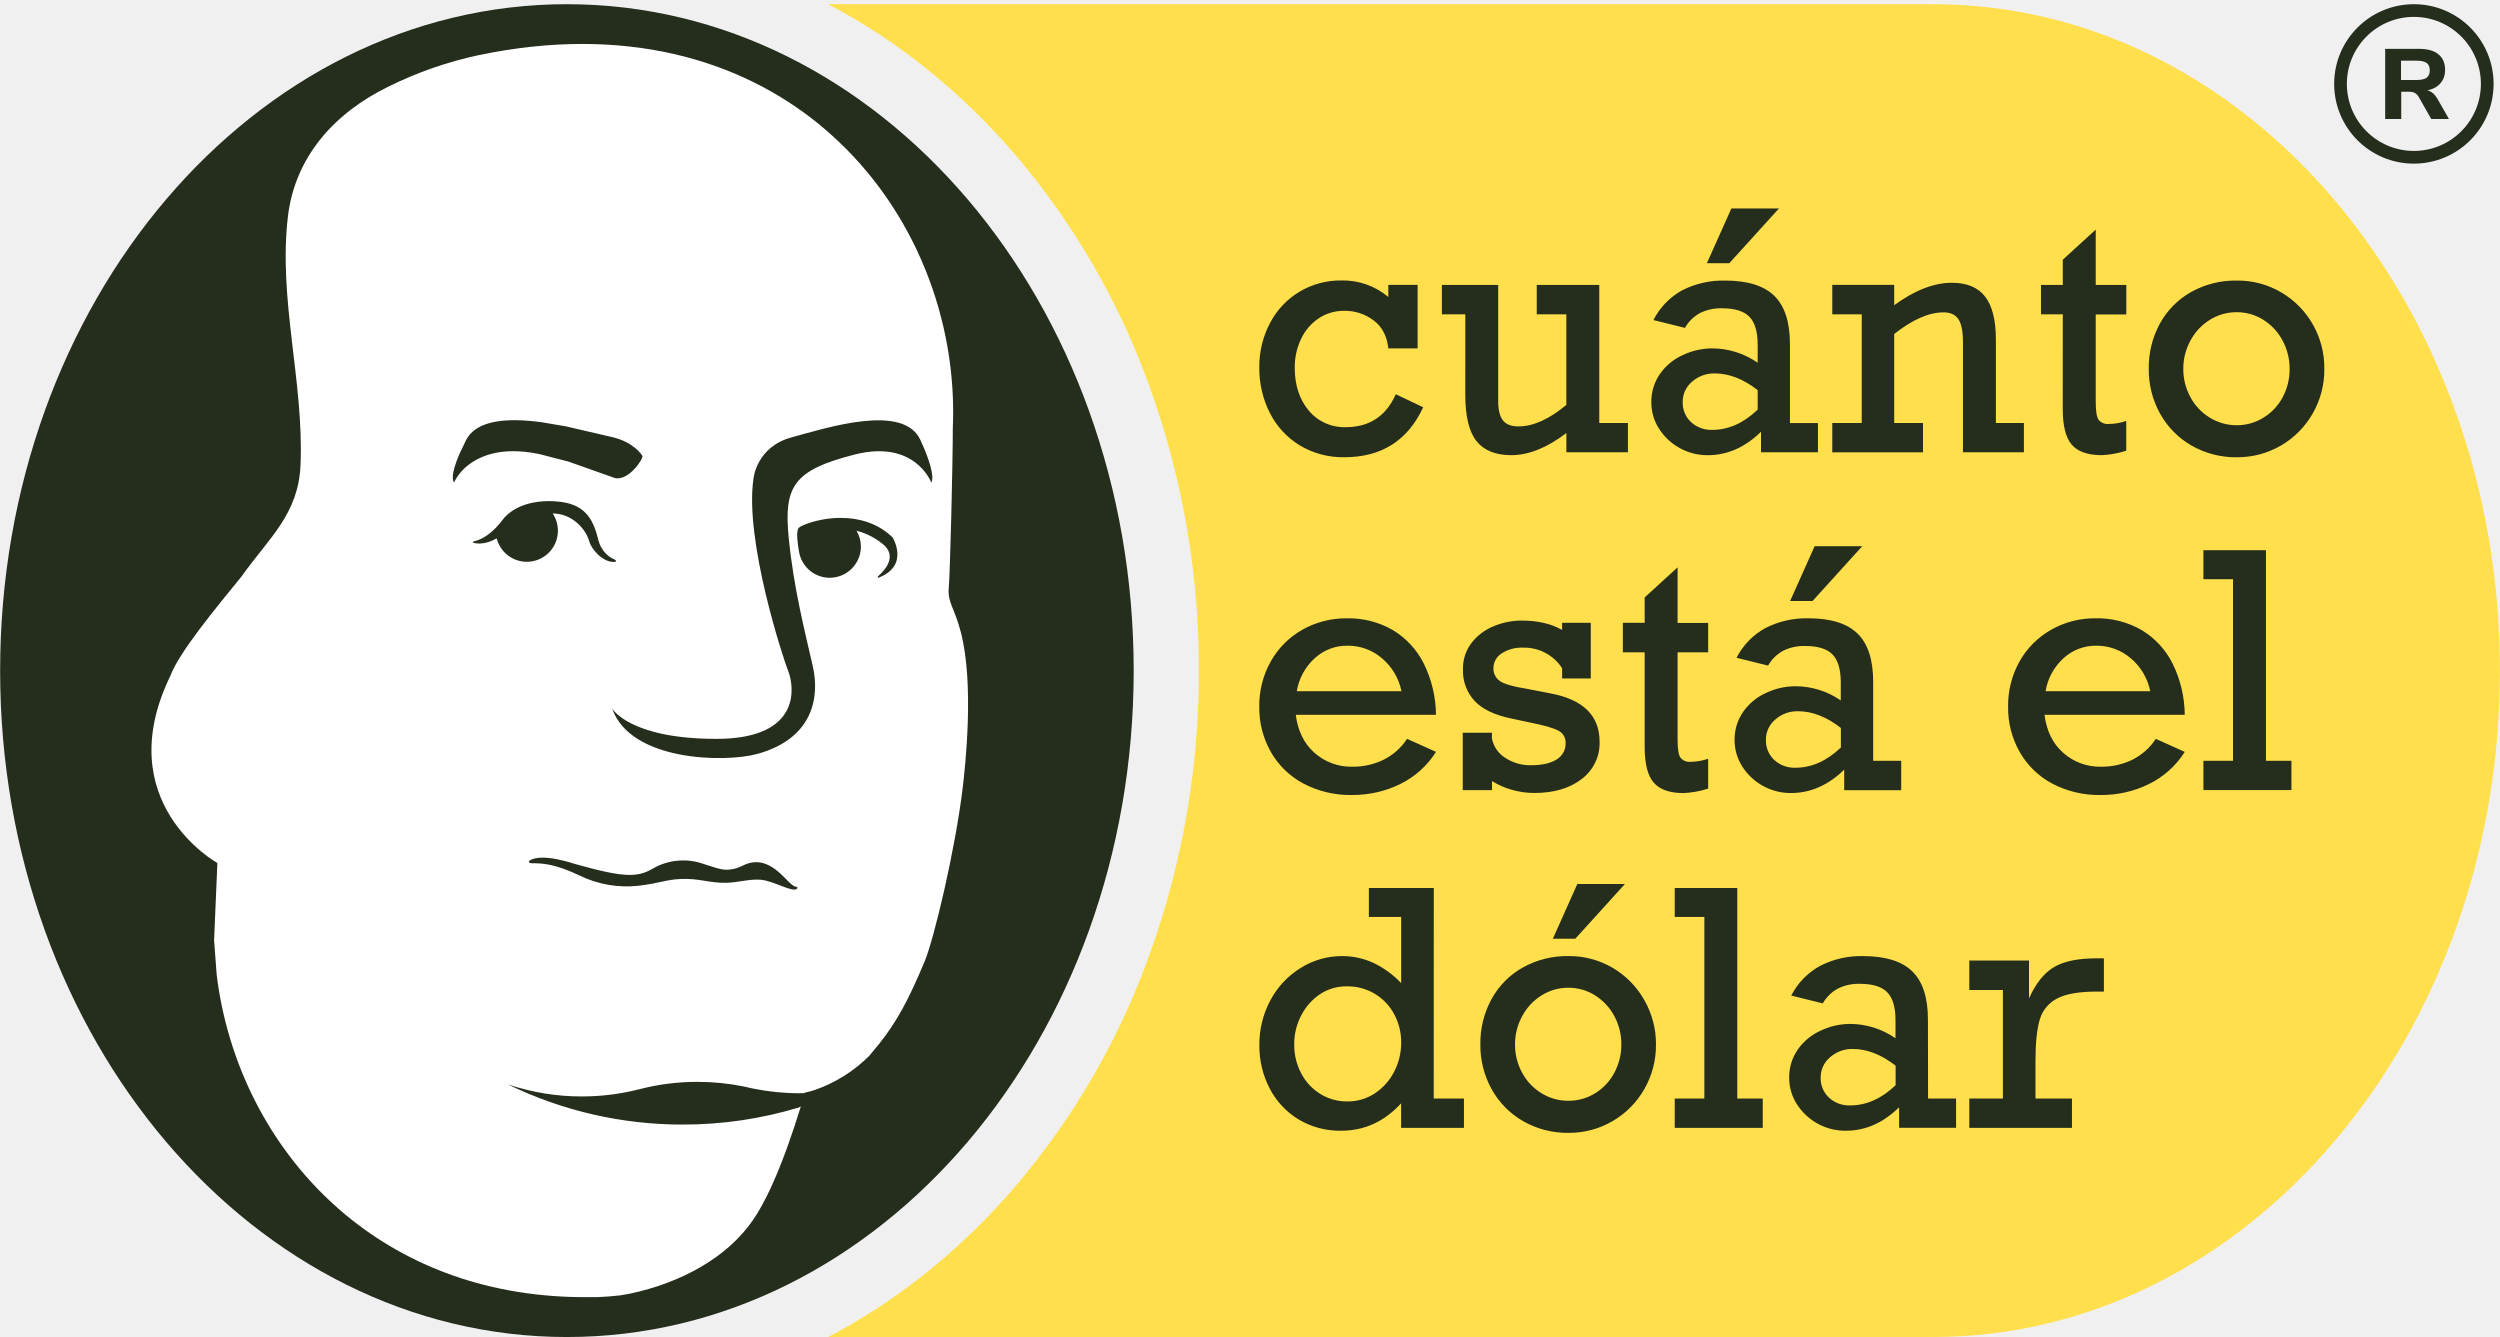
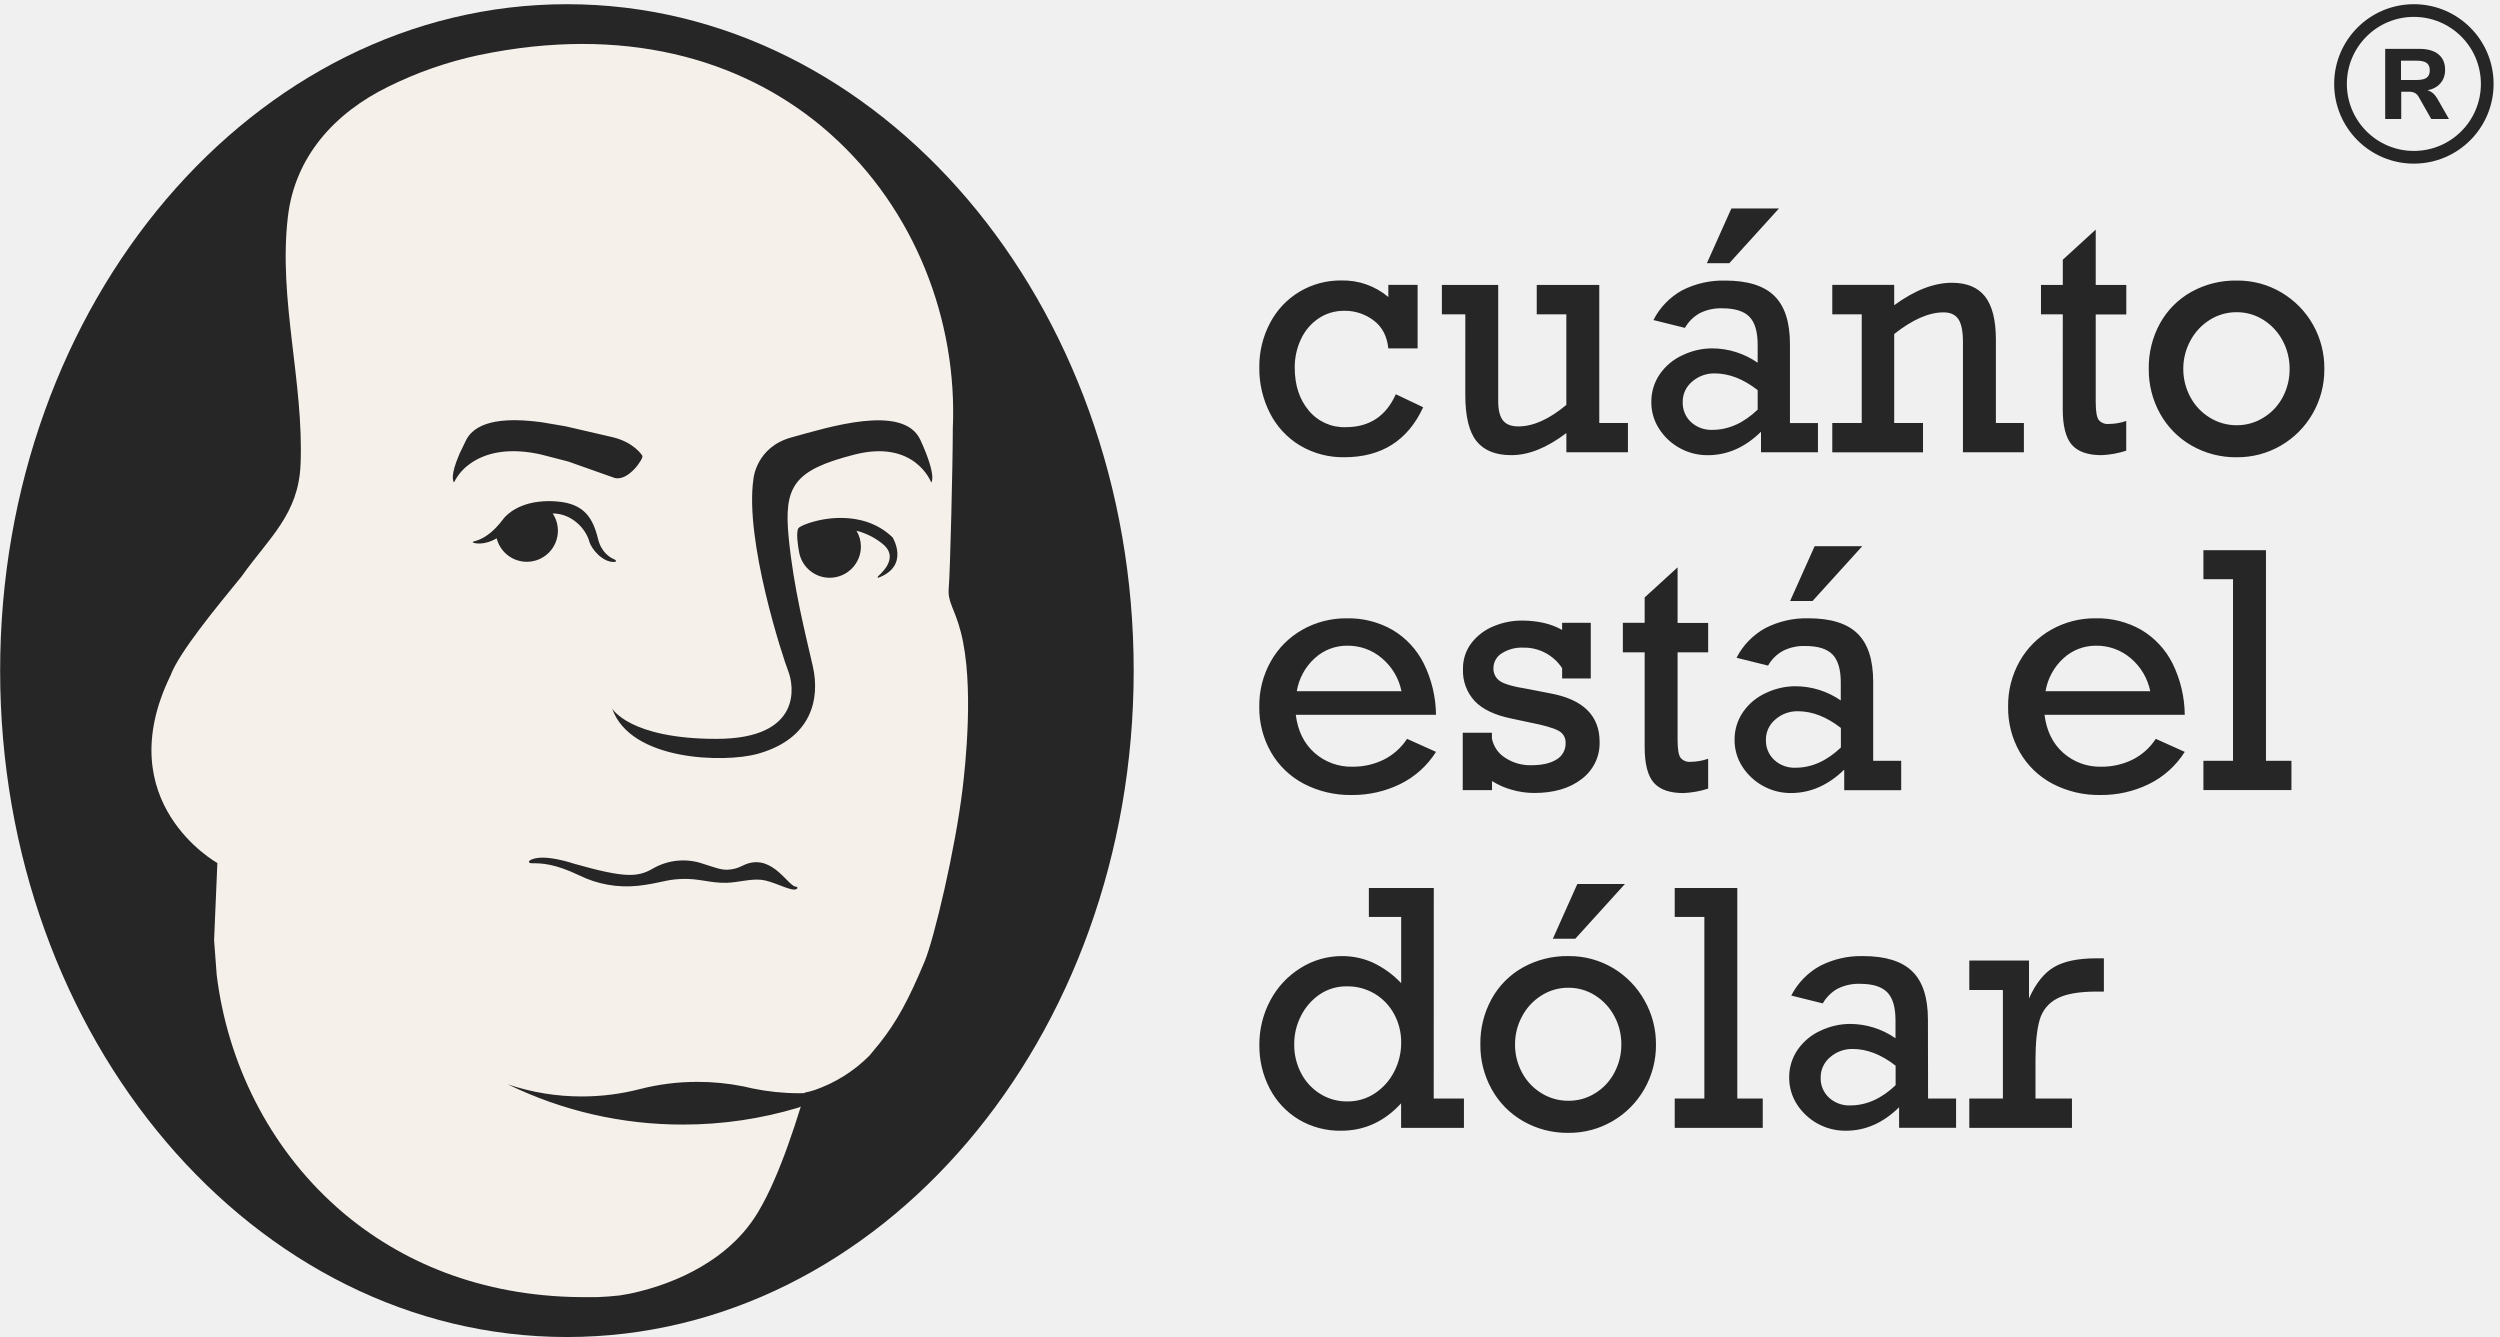
<svg xmlns="http://www.w3.org/2000/svg" width="273" height="146" fill="none">
  <g clip-path="url(#A)">
-     <path d="M61.907.459C27.725.459.015 33.039.015 73.231s27.71 72.772 61.892 72.772 61.892-32.58 61.892-72.772S96.09.459 61.907.459z" fill="#252d1c" />
-     <path d="M87.429 120.825l.458-1.514c.345-.064.685-.152 1.019-.262a15.67 15.67 0 0 0 6.032-3.77l1.107-1.341c1.864-2.362 3.13-4.65 4.928-8.956 1.03-2.47 3.36-12.271 4.154-18.965.256-2.177 1.292-11.247-.207-17.001-.703-2.704-1.463-3.21-1.315-4.838s.441-13.566.441-17.36c.529-11.899-4.188-23.991-13.304-32.13a16.8 16.8 0 0 0-.407-.361l-.41-.347c-.139-.114-.191-.165-.284-.245-8.863-7.32-21.553-11.031-37.383-7.709h-.014a42.2 42.2 0 0 0-9.89 3.461c-5.793 2.846-10.138 7.596-10.914 14.158-1.07 9.047 1.756 18.054 1.38 27.093-.219 5.39-3.414 7.968-6.348 12.081-.02.028-.037.057-.057.083-2.885 3.537-6.86 8.347-7.799 10.871-6.74 13.851 5.076 20.45 5.121 20.467l-.358 8.432.284 3.788c1.172 9.562 5.673 18.732 13.051 25.311l.378.339.455.384.25.211c6.726 5.558 15.649 9.038 26.492 8.942h.233.489.188.045c.805-.029 1.605-.1 2.427-.185.747-.109 1.487-.259 2.216-.45 1.339-.338 2.65-.775 3.924-1.309 1.259-.527 2.468-1.165 3.613-1.907a18.1 18.1 0 0 0 2.908-2.322c.61-.601 1.171-1.25 1.676-1.941.256-.35.509-.737.757-1.138a30.87 30.87 0 0 0 1.758-3.475c.569-1.286 1.09-2.644 1.559-3.964.501-1.398.942-2.75 1.303-3.928.017-.051.028-.096.045-.145" fill="#fff" />
-     <path d="M211.105.459h-.353H90.434c7.728 4.055 14.672 9.676 20.656 16.705 6.333 7.497 11.259 16.078 14.539 25.328 3.527 9.862 5.315 20.262 5.284 30.735a90.47 90.47 0 0 1-5.284 30.735c-3.278 9.251-8.2 17.833-14.531 25.332-5.975 7.037-12.928 12.649-20.656 16.705h120.319.353c34.174.003 61.878-32.577 61.878-72.769S245.288.459 211.105.459z" fill="#ffdf4c" />
-     <g fill="#252d1c">
+     <path d="M61.907.459C27.725.459.015 33.039.015 73.231s27.71 72.772 61.892 72.772 61.892-32.58 61.892-72.772S96.09.459 61.907.459z" fill="#262626" />
+     <path d="M87.429 120.825l.458-1.514c.345-.064.685-.152 1.019-.262a15.67 15.67 0 0 0 6.032-3.77l1.107-1.341c1.864-2.362 3.13-4.65 4.928-8.956 1.03-2.47 3.36-12.271 4.154-18.965.256-2.177 1.292-11.247-.207-17.001-.703-2.704-1.463-3.21-1.315-4.838s.441-13.566.441-17.36c.529-11.899-4.188-23.991-13.304-32.13a16.8 16.8 0 0 0-.407-.361l-.41-.347c-.139-.114-.191-.165-.284-.245-8.863-7.32-21.553-11.031-37.383-7.709h-.014a42.2 42.2 0 0 0-9.89 3.461c-5.793 2.846-10.138 7.596-10.914 14.158-1.07 9.047 1.756 18.054 1.38 27.093-.219 5.39-3.414 7.968-6.348 12.081-.02.028-.037.057-.057.083-2.885 3.537-6.86 8.347-7.799 10.871-6.74 13.851 5.076 20.45 5.121 20.467l-.358 8.432.284 3.788c1.172 9.562 5.673 18.732 13.051 25.311l.378.339.455.384.25.211c6.726 5.558 15.649 9.038 26.492 8.942h.233.489.188.045c.805-.029 1.605-.1 2.427-.185.747-.109 1.487-.259 2.216-.45 1.339-.338 2.65-.775 3.924-1.309 1.259-.527 2.468-1.165 3.613-1.907a18.1 18.1 0 0 0 2.908-2.322c.61-.601 1.171-1.25 1.676-1.941.256-.35.509-.737.757-1.138a30.87 30.87 0 0 0 1.758-3.475c.569-1.286 1.09-2.644 1.559-3.964.501-1.398.942-2.75 1.303-3.928.017-.051.028-.096.045-.145" fill="#F6F0EB" />
+     <path d="M211.105.459h-.353H90.434c7.728 4.055 14.672 9.676 20.656 16.705 6.333 7.497 11.259 16.078 14.539 25.328 3.527 9.862 5.315 20.262 5.284 30.735a90.47 90.47 0 0 1-5.284 30.735c-3.278 9.251-8.2 17.833-14.531 25.332-5.975 7.037-12.928 12.649-20.656 16.705h120.319.353c34.174.003 61.878-32.577 61.878-72.769S245.288.459 211.105.459z" fill="none" />
+     <g fill="#262626">
      <path d="M141.954 48.645a9.17 9.17 0 0 0 4.837 1.286c4.065 0 6.939-1.819 8.621-5.458l-2.99-1.423c-1.066 2.4-2.891 3.599-5.474 3.597-.766.026-1.528-.124-2.227-.439a5.01 5.01 0 0 1-1.805-1.377c-1.018-1.209-1.529-2.77-1.531-4.684-.01-1.075.222-2.138.68-3.111a5.51 5.51 0 0 1 1.918-2.263 4.94 4.94 0 0 1 2.808-.834 5.19 5.19 0 0 1 3.215 1.053c.928.7 1.461 1.717 1.599 3.051h3.199v-6.932h-3.199v1.321a7.68 7.68 0 0 0-5.121-1.807 8.73 8.73 0 0 0-4.569 1.224c-1.369.819-2.485 2.001-3.224 3.415-.792 1.498-1.196 3.172-1.175 4.866-.021 1.726.375 3.432 1.155 4.972a8.74 8.74 0 0 0 3.283 3.543zm18.056-5.546c0 2.366.409 4.058 1.227 5.077s2.082 1.528 3.795 1.528c1.897 0 3.902-.805 6.015-2.416v2.103h6.723v-3.196h-3.129V31.112h-6.829v3.216h3.232v9.889c-1.878 1.565-3.622 2.348-5.232 2.348-.787 0-1.352-.22-1.693-.66s-.513-1.13-.515-2.069V31.112h-6.151v3.216h2.56l-.003 8.771zm34.254-20.337h-5.196l-2.677 5.979h2.45l5.423-5.979zm-7.315 15.28a7.52 7.52 0 0 0-3.181.729 6.07 6.07 0 0 0-2.512 2.078c-.622.902-.947 1.975-.931 3.071-.007 1.033.29 2.046.854 2.911a6.2 6.2 0 0 0 2.242 2.095 6.18 6.18 0 0 0 3.076.78c2.132 0 4.066-.854 5.804-2.561v2.243h6.219v-3.19h-3.058v-8.623c0-2.4-.569-4.156-1.707-5.268s-2.925-1.668-5.361-1.668a9.8 9.8 0 0 0-4.711 1.067c-1.343.746-2.433 1.875-3.13 3.244l3.44.854c.384-.675.946-1.231 1.624-1.608a5.1 5.1 0 0 1 2.442-.529c1.38 0 2.372.306 2.973.919s.903 1.633.905 3.059v1.966c-1.464-1.02-3.204-1.568-4.988-1.568zm4.988 6.691c-1.542 1.474-3.194 2.21-4.954 2.208a3.25 3.25 0 0 1-2.33-.854 2.85 2.85 0 0 1-.683-.986c-.156-.373-.23-.775-.219-1.18a2.84 2.84 0 0 1 1.033-2.251 3.64 3.64 0 0 1 2.458-.894c1.565 0 3.13.608 4.695 1.824v2.132zm29.072 4.658v-3.196h-3.058v-9.093c0-2.133-.391-3.703-1.173-4.71s-1.988-1.512-3.622-1.514c-1.972 0-4.076.818-6.31 2.453v-2.22h-6.761v3.216h3.216v11.867h-3.216v3.199h9.908v-3.199h-3.147v-9.719c1.993-1.577 3.79-2.365 5.389-2.365.751 0 1.294.25 1.624.748s.495 1.32.495 2.467v12.064h6.655zm4.242-4.727c0 1.841.33 3.145.99 3.902s1.744 1.138 3.25 1.138c.916-.04 1.822-.204 2.694-.487v-3.25a5.86 5.86 0 0 1-1.912.33 1.27 1.27 0 0 1-1.098-.444c-.213-.294-.32-.94-.322-1.938v-9.576h3.338v-3.227h-3.338v-6.039l-3.596 3.287v2.752h-2.382v3.216h2.382l-.006 10.336zm27.337-9.195a9.52 9.52 0 0 0-3.442-3.52 9.33 9.33 0 0 0-4.891-1.312 9.89 9.89 0 0 0-4.971 1.241 8.86 8.86 0 0 0-3.414 3.435 10 10 0 0 0-1.226 4.972 9.85 9.85 0 0 0 1.226 4.866c.803 1.456 1.99 2.665 3.431 3.495a9.67 9.67 0 0 0 4.954 1.286c1.699.016 3.37-.428 4.837-1.286 1.44-.84 2.634-2.046 3.459-3.495.847-1.481 1.284-3.16 1.266-4.866a9.59 9.59 0 0 0-1.229-4.815zm-3.303 7.88a5.79 5.79 0 0 1-2.086 2.242 5.45 5.45 0 0 1-2.944.845 5.53 5.53 0 0 1-2.954-.834 5.85 5.85 0 0 1-2.122-2.26 6.38 6.38 0 0 1-.763-3.059 6.38 6.38 0 0 1 .763-3.059 5.96 5.96 0 0 1 2.102-2.277 5.41 5.41 0 0 1 2.94-.854c1.052-.013 2.085.284 2.97.854a5.97 5.97 0 0 1 2.086 2.277 6.41 6.41 0 0 1 .748 3.042 6.46 6.46 0 0 1-.74 3.082zM142.37 85.582c1.619.843 3.424 1.267 5.249 1.232a11.8 11.8 0 0 0 5.276-1.19c1.607-.786 2.964-2.005 3.917-3.52l-3.161-1.423a6.54 6.54 0 0 1-2.592 2.297 7.6 7.6 0 0 1-3.351.746 6.03 6.03 0 0 1-4.174-1.523c-1.138-1.013-1.816-2.395-2.035-4.146h15.311a12.91 12.91 0 0 0-1.338-5.606c-.757-1.512-1.93-2.778-3.38-3.648a9.64 9.64 0 0 0-5.03-1.281 9.62 9.62 0 0 0-4.837 1.244 9.04 9.04 0 0 0-3.451 3.452 9.81 9.81 0 0 0-1.261 4.955 9.75 9.75 0 0 0 1.278 4.969c.842 1.464 2.084 2.658 3.579 3.444zm1.201-13.706a5.18 5.18 0 0 1 3.562-1.366 5.69 5.69 0 0 1 3.77 1.366 6.36 6.36 0 0 1 2.139 3.606h-11.434c.229-1.389.92-2.66 1.963-3.606zm16.16 8.142v6.261h3.198v-.99c.644.409 1.344.723 2.077.931a8.78 8.78 0 0 0 2.53.373c2.153 0 3.882-.509 5.187-1.528.626-.47 1.13-1.083 1.471-1.788a4.87 4.87 0 0 0 .483-2.264c0-2.873-1.802-4.64-5.406-5.302l-2.415-.47c-1.599-.254-2.628-.549-3.087-.885a1.63 1.63 0 0 1-.686-1.391 1.9 1.9 0 0 1 .241-.927c.159-.283.387-.521.664-.69.693-.443 1.506-.661 2.327-.626.844-.022 1.679.173 2.426.566a4.95 4.95 0 0 1 1.842 1.677v1.121h3.13V68.01h-3.13v.78c-1.195-.683-2.667-1.024-4.416-1.024a7.88 7.88 0 0 0-3.038.609c-.955.381-1.793 1.007-2.427 1.816a4.57 4.57 0 0 0-.945 2.911 4.8 4.8 0 0 0 .299 1.858 4.81 4.81 0 0 0 .987 1.602c.856.901 2.205 1.539 4.049 1.912l1.858.398c1.61.313 2.682.618 3.215.913.247.12.455.31.597.546a1.42 1.42 0 0 1 .202.783 2.01 2.01 0 0 1-.246 1.058c-.178.323-.441.591-.761.775-.671.414-1.592.619-2.763.617a4.95 4.95 0 0 1-2.808-.8c-.377-.233-.703-.542-.955-.907a3.21 3.21 0 0 1-.513-1.214v-.626h-3.187zm17.484-8.78h2.382v10.325c0 1.842.33 3.143.99 3.902s1.743 1.138 3.249 1.138a10.16 10.16 0 0 0 2.695-.487v-3.264c-.614.219-1.261.333-1.912.339a1.27 1.27 0 0 1-1.104-.444c-.213-.296-.32-.942-.322-1.938v-9.571h3.338v-3.216h-3.338v-6.065l-3.596 3.284v2.766h-2.382v3.23zm18.267-5.611h2.45l5.423-5.979h-5.199l-2.674 5.979zm5.906 18.418v2.242h6.223v-3.21h-3.059v-8.62c0-2.398-.569-4.154-1.707-5.268s-2.925-1.671-5.36-1.671a9.79 9.79 0 0 0-4.709 1.07 7.71 7.71 0 0 0-3.147 3.241l3.443.854a4.21 4.21 0 0 1 1.624-1.608c.757-.379 1.596-.561 2.442-.532 1.379 0 2.369.307 2.97.922s.903 1.635.905 3.059v1.964a8.74 8.74 0 0 0-4.977-1.551c-1.1.007-2.186.256-3.181.728a6.07 6.07 0 0 0-2.509 2.078 5.27 5.27 0 0 0-.93 3.068c-.007 1.033.29 2.045.853 2.911a6.23 6.23 0 0 0 2.242 2.095 6.22 6.22 0 0 0 3.084.783c2.123-.008 4.054-.859 5.793-2.556zm-8.55-3.233c-.008-.429.081-.854.26-1.244s.445-.734.776-1.007a3.63 3.63 0 0 1 2.458-.894c1.565 0 3.129.608 4.692 1.824v2.137c-1.542 1.47-3.193 2.207-4.953 2.208a3.24 3.24 0 0 1-1.249-.195c-.399-.146-.766-.37-1.079-.659a2.87 2.87 0 0 1-.687-.994c-.156-.376-.23-.782-.218-1.189v.011zm44.403-8.364a8.91 8.91 0 0 0-3.38-3.648 9.63 9.63 0 0 0-5.03-1.281 9.62 9.62 0 0 0-4.837 1.244 9.08 9.08 0 0 0-3.452 3.452c-.849 1.511-1.283 3.221-1.257 4.955a9.72 9.72 0 0 0 1.277 4.969 8.9 8.9 0 0 0 3.571 3.444 10.89 10.89 0 0 0 5.247 1.232 11.8 11.8 0 0 0 5.275-1.19 9.64 9.64 0 0 0 3.92-3.52l-3.163-1.423a6.52 6.52 0 0 1-2.59 2.297 7.62 7.62 0 0 1-3.354.746 6.04 6.04 0 0 1-4.171-1.52c-1.138-1.013-1.816-2.395-2.035-4.147h15.313c-.017-1.946-.473-3.864-1.334-5.609zm-13.868 3.034c.231-1.388.923-2.659 1.964-3.606.97-.891 2.244-1.38 3.562-1.366a5.71 5.71 0 0 1 3.773 1.366 6.36 6.36 0 0 1 2.136 3.606h-11.435zm24.071-15.402h-6.831v3.165h3.232v19.833h-3.232v3.199h9.611v-3.199h-2.78V60.08zM156.57 96.966h-7.09v3.164h3.528v7.231a10.19 10.19 0 0 0-3.087-2.242c-1.057-.476-2.204-.719-3.363-.714a8.44 8.44 0 0 0-4.552 1.312c-1.392.865-2.529 2.086-3.292 3.537-.798 1.498-1.208 3.172-1.192 4.869a10.04 10.04 0 0 0 1.121 4.727c.718 1.395 1.807 2.565 3.146 3.381 1.408.845 3.025 1.276 4.667 1.244 2.538 0 4.719-.997 6.544-2.991v2.678h6.862v-3.199h-3.3l.008-22.997zm-4.327 20.06a6.19 6.19 0 0 1-2.103 2.362 5.32 5.32 0 0 1-3.007.888 5.5 5.5 0 0 1-2.954-.817 5.81 5.81 0 0 1-2.085-2.242 6.62 6.62 0 0 1-.765-3.199 6.63 6.63 0 0 1 .748-3.102 6.18 6.18 0 0 1 2.04-2.331c.87-.585 1.899-.891 2.948-.876 1.075-.019 2.134.262 3.058.811a5.76 5.76 0 0 1 2.12 2.225c.514.955.777 2.026.765 3.111a6.79 6.79 0 0 1-.765 3.17zm23.911-11.31c-1.476-.878-3.165-1.332-4.882-1.312-1.74-.03-3.456.399-4.977 1.244-1.437.805-2.619 1.997-3.414 3.441a10.01 10.01 0 0 0-1.226 4.971c-.018 1.701.404 3.378 1.226 4.867a9.06 9.06 0 0 0 3.431 3.495 9.68 9.68 0 0 0 4.954 1.286c1.699.016 3.37-.429 4.837-1.286 1.442-.839 2.635-2.045 3.46-3.495a9.6 9.6 0 0 0 1.269-4.867c.012-1.687-.419-3.348-1.252-4.815a9.5 9.5 0 0 0-3.426-3.529zm.139 11.412a5.77 5.77 0 0 1-2.085 2.243c-.879.553-1.898.843-2.936.834-1.044.007-2.068-.282-2.954-.834a5.82 5.82 0 0 1-2.119-2.26 6.34 6.34 0 0 1-.757-3.059 6.34 6.34 0 0 1 .765-3.059 5.95 5.95 0 0 1 2.103-2.277c.876-.562 1.895-.858 2.936-.854a5.38 5.38 0 0 1 2.97.854 5.97 5.97 0 0 1 2.086 2.277c.498.936.755 1.981.748 3.042a6.45 6.45 0 0 1-.757 3.093zm1.15-20.598h-5.198l-2.675 5.982h2.45l5.423-5.982zm12.269.436h-6.832v3.164h3.235v19.833h-3.235v3.199h9.612v-3.199h-2.78V96.966zm20.818 14.374c0-2.398-.569-4.153-1.707-5.265s-2.926-1.668-5.363-1.67a9.75 9.75 0 0 0-4.709 1.07c-1.35.74-2.446 1.87-3.147 3.241l3.443.854c.385-.674.946-1.23 1.625-1.608.757-.376 1.596-.558 2.441-.529 1.379 0 2.37.307 2.973.922s.904 1.634.902 3.059v1.964c-1.463-1.02-3.204-1.567-4.988-1.566a7.55 7.55 0 0 0-3.181.732 6.07 6.07 0 0 0-2.509 2.077c-.622.901-.947 1.974-.931 3.068-.005 1.033.292 2.045.854 2.912.562.873 1.332 1.593 2.242 2.094.948.526 2.017.795 3.101.78 2.134 0 4.069-.854 5.805-2.561v2.242h6.222v-3.193h-3.058l-.015-8.623zm-3.528 7.163c-1.54 1.471-3.191 2.207-4.953 2.209a3.24 3.24 0 0 1-2.328-.854 2.86 2.86 0 0 1-.685-.984 2.84 2.84 0 0 1-.219-1.179c-.009-.429.08-.854.26-1.244a2.84 2.84 0 0 1 .775-1.007c.68-.594 1.556-.914 2.458-.897 1.565 0 3.129.608 4.692 1.825v2.131zm17.285-12.889c-1.083.643-1.99 1.781-2.72 3.415v-4.138h-6.519v3.216h3.668v11.856h-3.668v3.199h11.21v-3.199h-3.983v-4.138c0-1.947.154-3.436.461-4.468.139-.494.378-.954.703-1.352a3.74 3.74 0 0 1 1.183-.959c.949-.51 2.397-.766 4.345-.766h.777v-3.631h-.817c-2.01 0-3.557.322-4.64.965zM100.508 48.045c-1.849-4.033-10.185-1.34-14.066-.285s-4.165 4.528-4.165 4.528c-.987 6.739 3.243 19.6 3.813 21.042s1.642 7.354-7.864 7.354-11.381-3.318-11.381-3.318c1.992 5.772 12.3 5.942 15.856 4.963 5.952-1.645 6.863-6.025 6.06-9.568S86.67 64.3 86.124 58.697s.546-7.357 7.181-9.056 8.388 3.051 8.388 3.051.666-.615-1.184-4.647zm-39.585 9.912a3.38 3.38 0 0 0-.569-1.887c2.111 0 3.63 1.691 4.003 3.074.222.82 1.525 2.374 2.845 2.211 0 0 .199-.145-.148-.285-.427-.174-1.4-.754-1.755-2.245-.569-2.322-1.553-3.799-4.37-4.055a9.64 9.64 0 0 0-2.162.026c-2.754.347-3.804 1.873-3.804 1.873a10 10 0 0 1-.808.956C52.448 59.381 51.31 59 51.702 59.27c0 0 1.027.384 2.535-.484.186.733.611 1.384 1.209 1.848a3.4 3.4 0 0 0 2.089.714c.898-.002 1.759-.359 2.395-.995a3.39 3.39 0 0 0 .994-2.395zm30.987-1.4a11.22 11.22 0 0 0-3.483.529c-.674.219-1.121.453-1.221.569-.316.407-.063 1.992.051 2.601l.034.176c0 .046.017.077.017.077a3.4 3.4 0 0 0 1.206 1.863c.599.468 1.338.723 2.098.721.9-.004 1.762-.363 2.399-.999s.996-1.498 1.001-2.399a3.38 3.38 0 0 0-.481-1.739 7.39 7.39 0 0 1 3.056 1.614c1.548 1.497-.501 3.148-.703 3.364-.012.01-.023.022-.029.037s-.01.03-.01.046.004.032.01.046.017.027.029.037c3.508-1.292 1.59-4.414 1.59-4.414-1.664-1.608-3.733-2.114-5.565-2.129zM57.827 93.983s-.265.285.285.285c1.05 0 2.421.026 5.144 1.323a11.73 11.73 0 0 0 6.413 1.138c2.478-.285 2.931-.663 4.66-.743 2.026-.097 3.167.464 5.002.415 1.297-.031 2.612-.458 3.83-.324 1.138.122 2.831 1.064 3.559 1.064.427 0 .444-.31.208-.31-.854-.02-2.478-3.446-5.306-2.522-.569.185-1.05.609-2.171.663-.745.034-1.516-.285-2.729-.666-.884-.299-1.821-.407-2.75-.318s-1.828.374-2.639.836c-1.679.99-3.087 1.07-8.621-.501.017.017-3.539-1.246-4.885-.341zm.919-44.427l.364.083 2.888.746h.017l5.121 1.813c1.531.37 3.184-2.191 3.013-2.416-.051-.102-.925-1.483-3.252-2.041l-5.139-1.19-2.595-.441c-3.605-.484-7.073-.324-8.251 1.921l-.737 1.531-.327.817c-.711 1.941-.264 2.294-.264 2.294.392-.792.972-1.476 1.69-1.992 1.363-1.002 3.69-1.884 7.472-1.124zm23.397 69.297l-.899-.205a25.51 25.51 0 0 0-5.082-.509 25.25 25.25 0 0 0-6.316.797 25.27 25.27 0 0 1-6.314.796 25.13 25.13 0 0 1-8.083-1.323 43.49 43.49 0 0 0 19.114 4.394 43.74 43.74 0 0 0 12.613-1.847 49.79 49.79 0 0 0 3.767-1.858 25.03 25.03 0 0 1-3.699.284 25.49 25.49 0 0 1-5.102-.529z" />
      <path fill-rule="evenodd" d="M263.595 16.482a7.32 7.32 0 0 0 7.319-7.319 7.32 7.32 0 0 0-7.319-7.319 7.32 7.32 0 0 0-7.318 7.319 7.32 7.32 0 0 0 7.318 7.319zm0 1.386c4.808 0 8.705-3.897 8.705-8.705S268.403.459 263.595.459s-8.704 3.897-8.704 8.705 3.897 8.705 8.704 8.705z" />
      <path d="M267.426 12.994h-1.935l-1.388-2.445c-.114-.188-.25-.322-.41-.402-.159-.087-.36-.13-.603-.13h-.876v2.977h-1.752v-7.66h3.687c.94 0 1.65.199 2.127.598.486.391.729.96.729 1.706 0 .579-.171 1.065-.512 1.456-.334.391-.808.648-1.423.771.418.101.77.388 1.059.858l1.297 2.271zm-3.539-4.259c.508 0 .876-.083 1.104-.25.227-.174.341-.442.341-.804 0-.369-.114-.637-.341-.804s-.596-.25-1.104-.25h-1.696v2.108h1.696z" />
    </g>
  </g>
  <defs>
    <clipPath id="A">
-       <path fill="#fff" transform="translate(.015 .459)" d="M0 0h272.985v145.544H0z" />
+       <path fill="#F6F0EB" transform="translate(.015 .459)" d="M0 0h272.985v145.544H0z" />
    </clipPath>
  </defs>
</svg>
